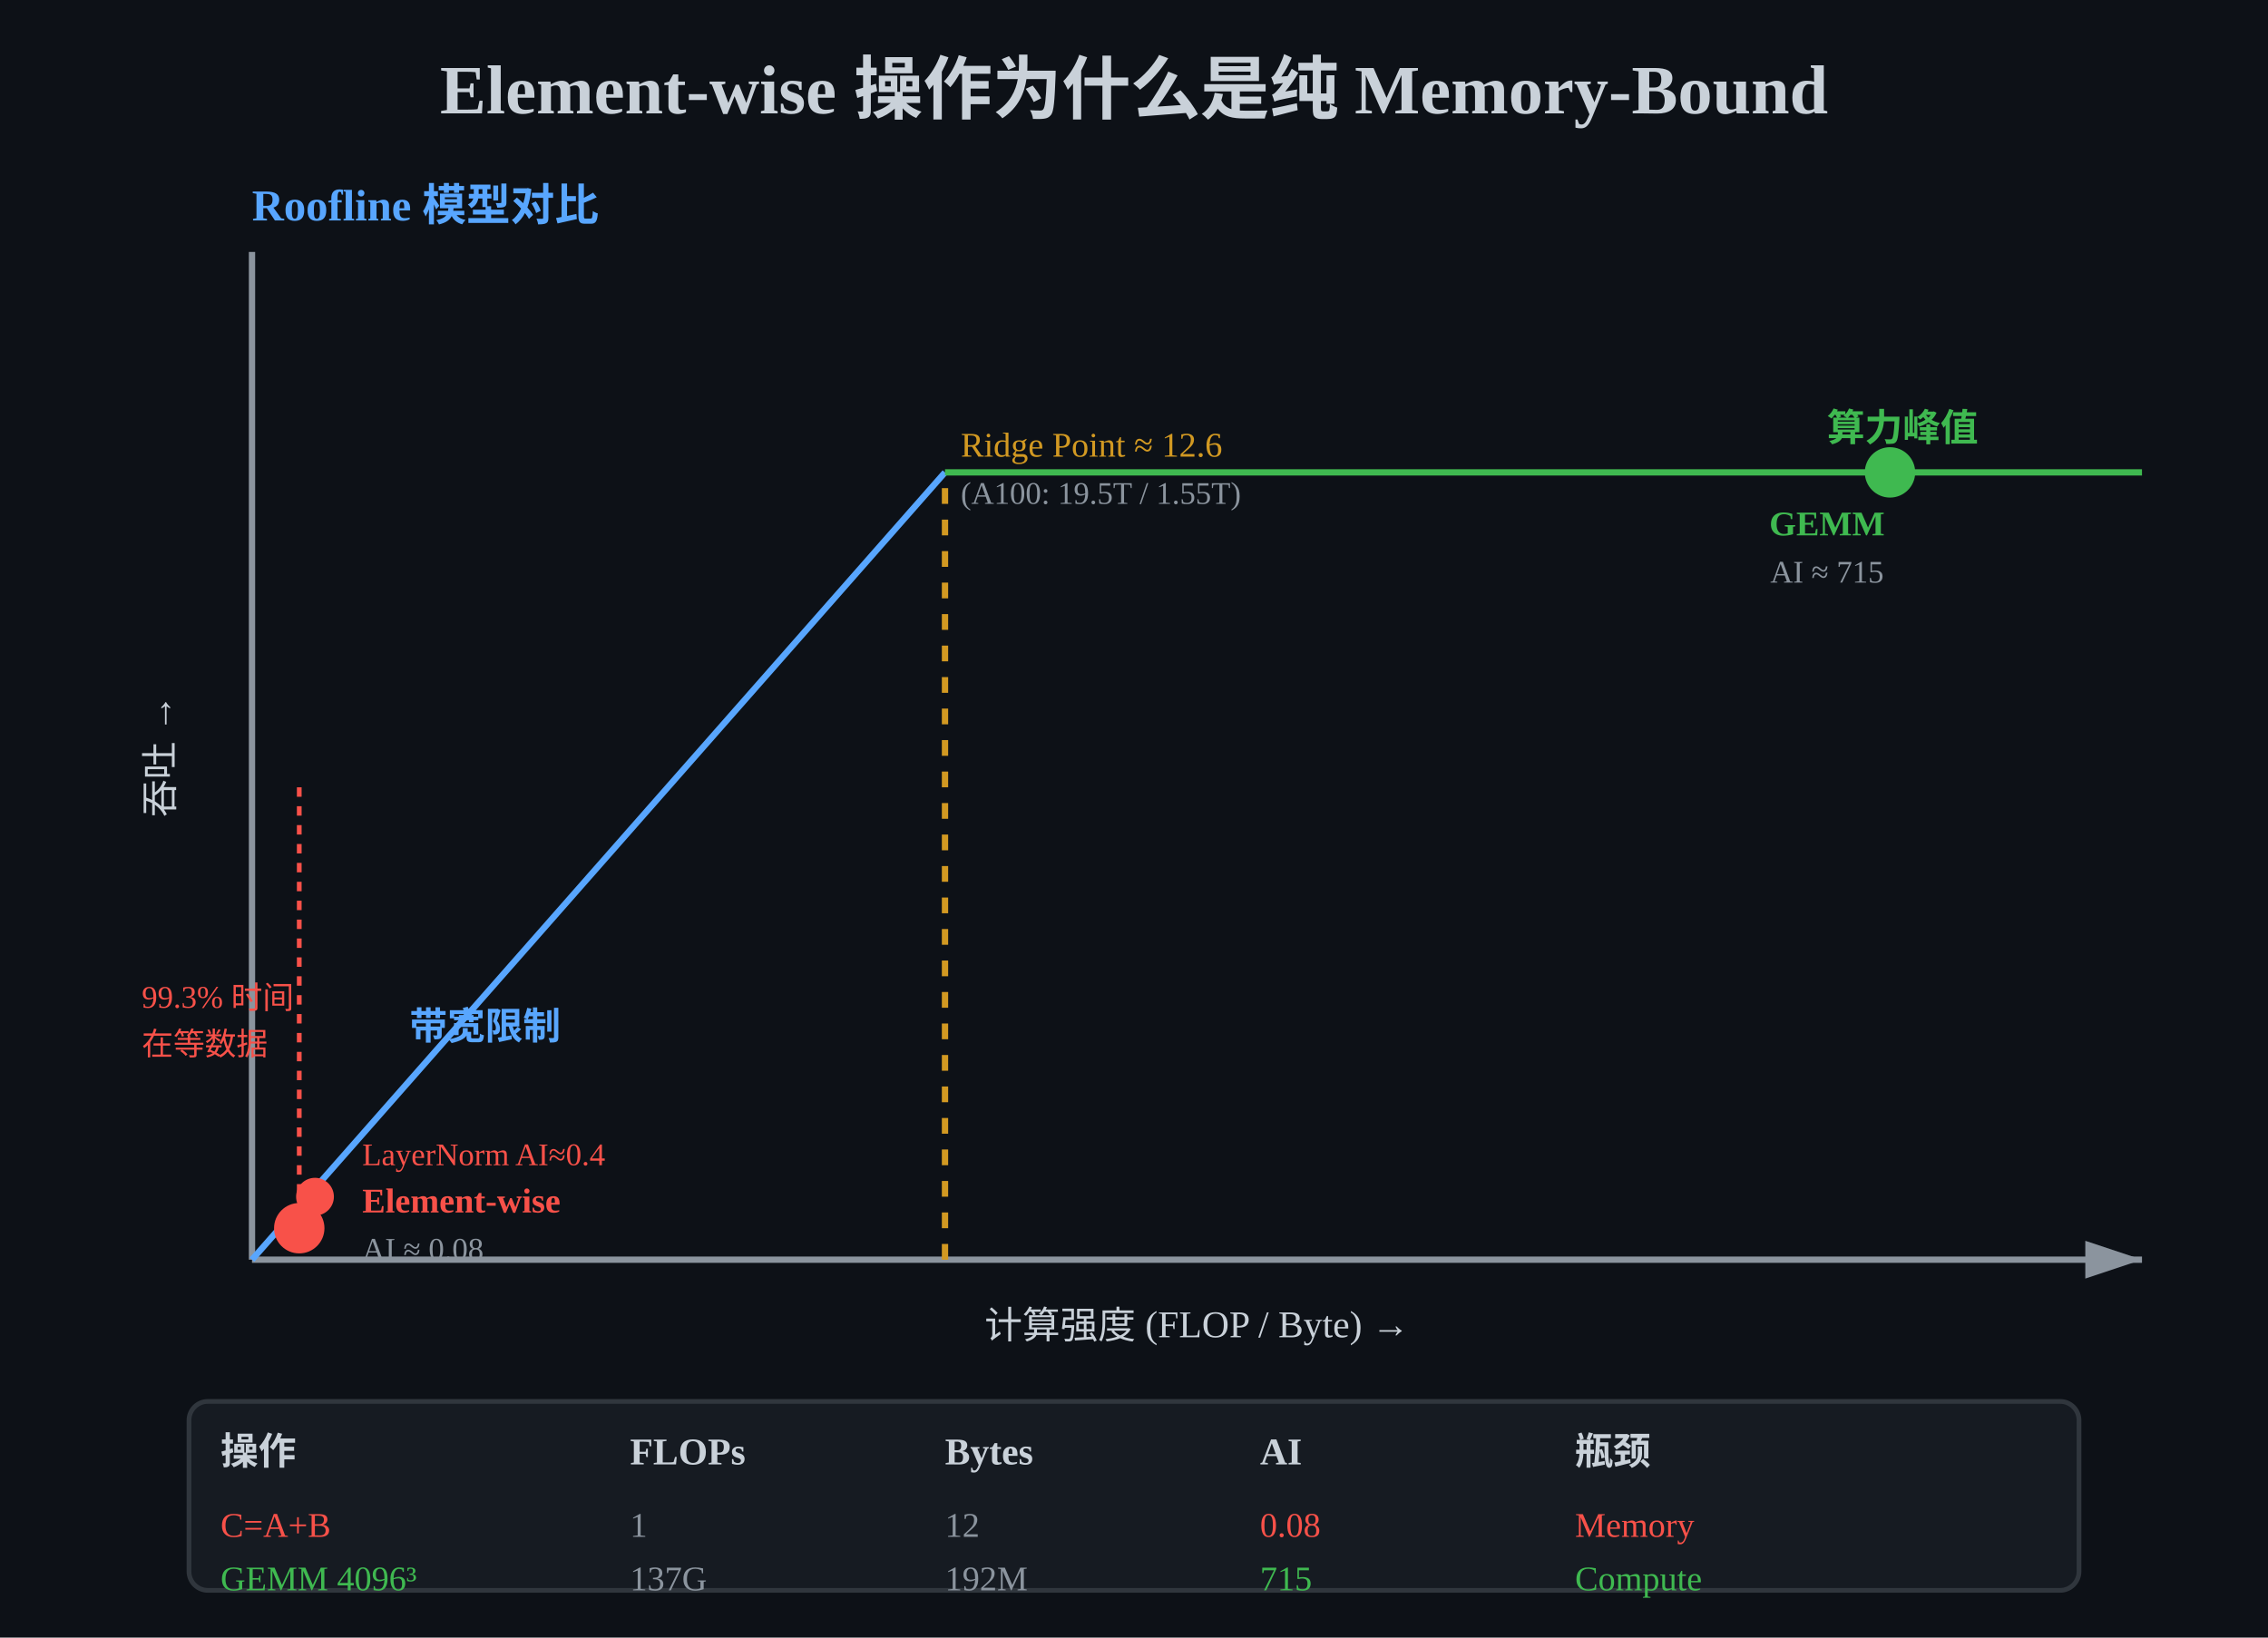
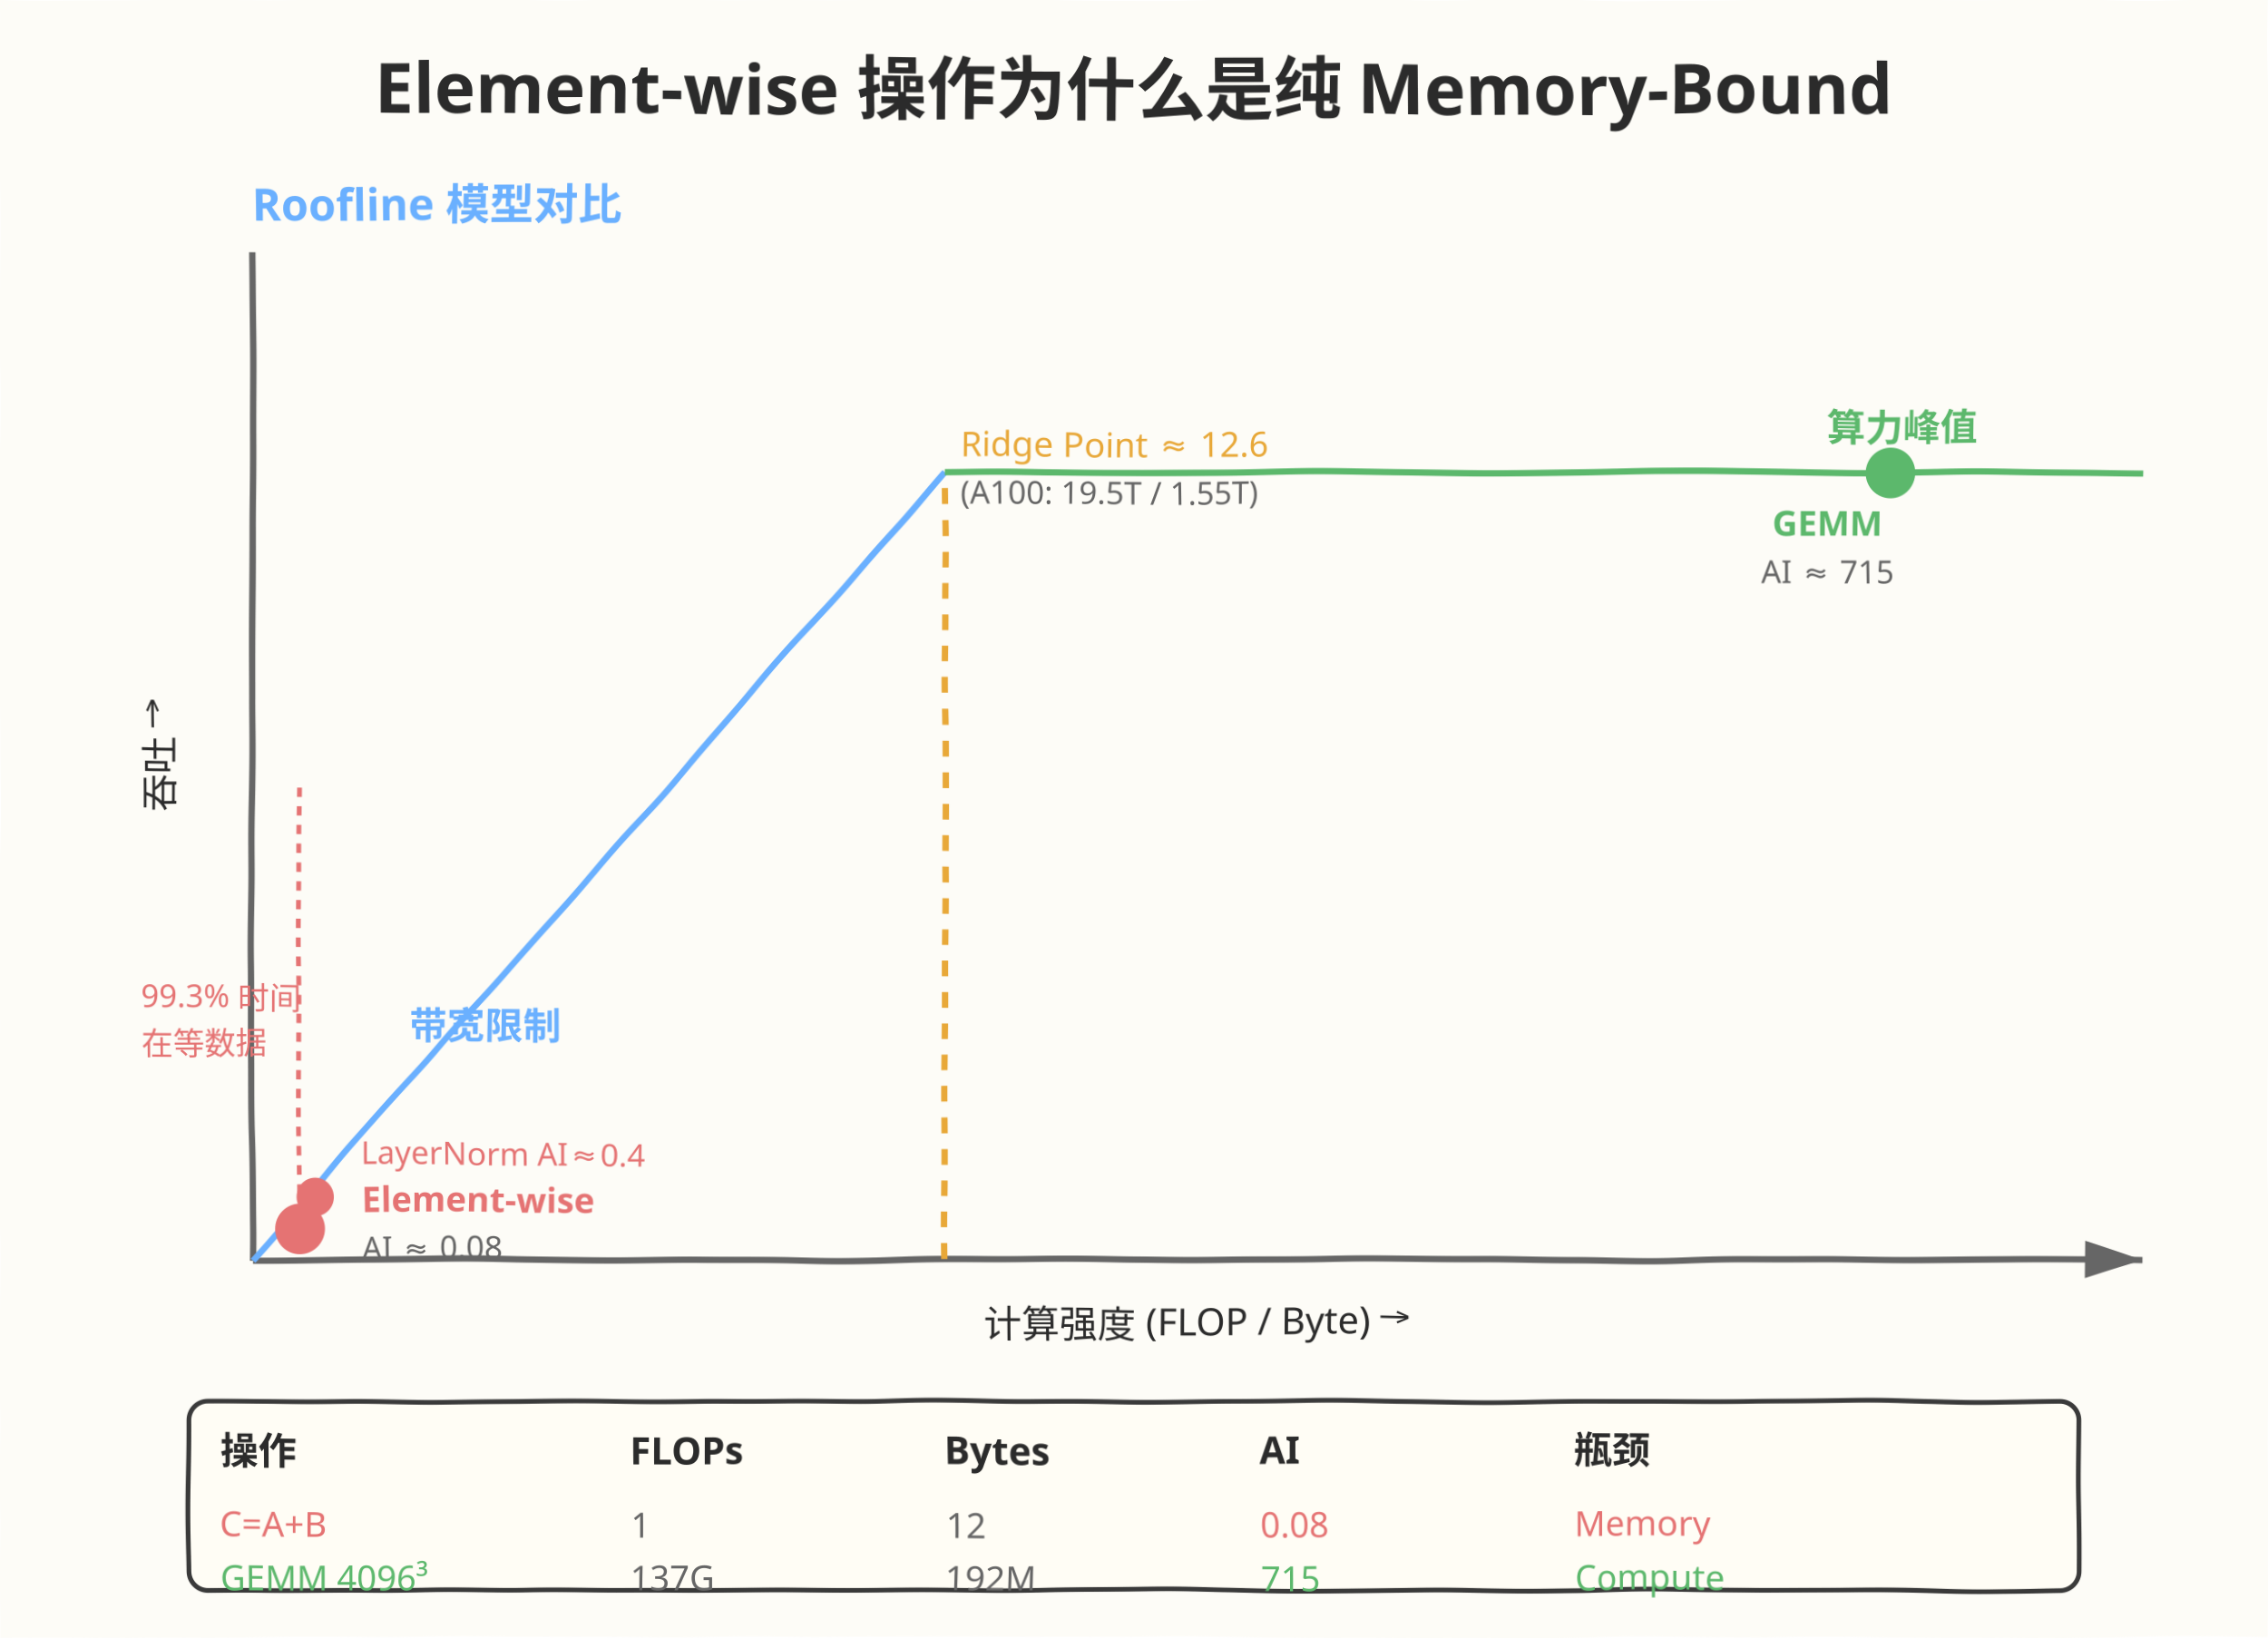
- <svg xmlns="http://www.w3.org/2000/svg" width="720" height="520" viewBox="0 0 720 520">
+ <svg xmlns="http://www.w3.org/2000/svg" width="720" height="520" viewBox="0 0 720 520" font-family="'Comic Sans MS','Marker Felt','Segoe UI',cursive">
  <defs>
+     <filter id="sketch" x="-3%" y="-3%" width="106%" height="106%">
+       <feTurbulence type="fractalNoise" baseFrequency="0.018" numOctaves="2" seed="4" result="n" />
+       <feDisplacementMap in="SourceGraphic" in2="n" scale="1.8" />
+     </filter>
    <marker id="arrowR" markerWidth="10" markerHeight="10" refX="9" refY="3" orient="auto">
-       <path d="M0,0 L0,6 L9,3 z" fill="#8b949e" />
+       <path d="M0,0 L0,6 L9,3 z" fill="#666666" />
    </marker>
  </defs>
-   <rect width="720" height="520" fill="#0d1117" />
-   <text x="360" y="36" text-anchor="middle" font-size="22" font-weight="bold" fill="#c9d1d9">Element-wise 操作为什么是纯 Memory-Bound</text>
-   <text x="80" y="70" font-size="14" font-weight="bold" fill="#58a6ff">Roofline 模型对比</text>
-   <line x1="80" y1="400" x2="680" y2="400" stroke="#8b949e" stroke-width="2" marker-end="url(#arrowR)" />
-   <line x1="80" y1="400" x2="80" y2="80" stroke="#8b949e" stroke-width="2" />
-   <text x="380" y="425" text-anchor="middle" font-size="12" fill="#c9d1d9">计算强度 (FLOP / Byte) →</text>
-   <text x="55" y="240" text-anchor="middle" font-size="12" fill="#c9d1d9" transform="rotate(-90, 55, 240)">吞吐 →</text>
-   <line x1="300" y1="400" x2="300" y2="150" stroke="#d29922" stroke-width="2" stroke-dasharray="5,5" />
-   <text x="305" y="145" font-size="11" fill="#d29922">Ridge Point ≈ 12.6</text>
-   <text x="305" y="160" font-size="10" fill="#8b949e">(A100: 19.5T / 1.55T)</text>
-   <line x1="80" y1="400" x2="300" y2="150" stroke="#58a6ff" stroke-width="2" />
-   <text x="130" y="330" font-size="12" fill="#58a6ff" font-weight="bold">带宽限制</text>
-   <line x1="300" y1="150" x2="680" y2="150" stroke="#3fb950" stroke-width="2" />
-   <text x="580" y="140" font-size="12" fill="#3fb950" font-weight="bold">算力峰值</text>
-   <circle cx="95" cy="390" r="8" fill="#f85149" />
-   <text x="115" y="385" font-size="11" fill="#f85149" font-weight="bold">Element-wise</text>
-   <text x="115" y="400" font-size="10" fill="#8b949e">AI ≈ 0.08</text>
-   <circle cx="100" cy="380" r="6" fill="#f85149" />
-   <text x="115" y="370" font-size="10" fill="#f85149">LayerNorm AI≈0.4</text>
-   <circle cx="600" cy="150" r="8" fill="#3fb950" />
-   <text x="580" y="170" text-anchor="middle" font-size="11" fill="#3fb950" font-weight="bold">GEMM</text>
-   <text x="580" y="185" text-anchor="middle" font-size="10" fill="#8b949e">AI ≈ 715</text>
-   <line x1="95" y1="250" x2="95" y2="380" stroke="#f85149" stroke-width="1.5" stroke-dasharray="3,3" />
-   <text x="45" y="320" font-size="10" fill="#f85149">99.3% 时间</text>
-   <text x="45" y="335" font-size="10" fill="#f85149">在等数据</text>
-   <rect x="60" y="445" width="600" height="60" rx="6" fill="#161b22" stroke="#30363d" stroke-width="1.5" />
-   <text x="70" y="465" font-size="12" fill="#c9d1d9" font-weight="bold">操作</text>
-   <text x="200" y="465" font-size="12" fill="#c9d1d9" font-weight="bold">FLOPs</text>
-   <text x="300" y="465" font-size="12" fill="#c9d1d9" font-weight="bold">Bytes</text>
-   <text x="400" y="465" font-size="12" fill="#c9d1d9" font-weight="bold">AI</text>
-   <text x="500" y="465" font-size="12" fill="#c9d1d9" font-weight="bold">瓶颈</text>
-   <text x="70" y="488" font-size="11" fill="#f85149">C=A+B</text>
-   <text x="200" y="488" font-size="11" fill="#8b949e">1</text>
-   <text x="300" y="488" font-size="11" fill="#8b949e">12</text>
-   <text x="400" y="488" font-size="11" fill="#f85149">0.08</text>
-   <text x="500" y="488" font-size="11" fill="#f85149">Memory</text>
-   <text x="70" y="505" font-size="11" fill="#3fb950">GEMM 4096³</text>
-   <text x="200" y="505" font-size="11" fill="#8b949e">137G</text>
-   <text x="300" y="505" font-size="11" fill="#8b949e">192M</text>
-   <text x="400" y="505" font-size="11" fill="#3fb950">715</text>
-   <text x="500" y="505" font-size="11" fill="#3fb950">Compute</text>
+   <g filter="url(#sketch)">
+     <rect width="720" height="520" fill="#fdfcf7" />
+     <text x="360" y="36" text-anchor="middle" font-size="22" font-weight="bold" fill="#2b2b2b">Element-wise 操作为什么是纯 Memory-Bound</text>
+     <text x="80" y="70" font-size="14" font-weight="bold" fill="#6ab0ff">Roofline 模型对比</text>
+     <line x1="80" y1="400" x2="680" y2="400" stroke="#666666" stroke-width="2" marker-end="url(#arrowR)" />
+     <line x1="80" y1="400" x2="80" y2="80" stroke="#666666" stroke-width="2" />
+     <text x="380" y="425" text-anchor="middle" font-size="12" fill="#2b2b2b">计算强度 (FLOP / Byte) →</text>
+     <text x="55" y="240" text-anchor="middle" font-size="12" fill="#2b2b2b" transform="rotate(-90, 55, 240)">吞吐 →</text>
+     <line x1="300" y1="400" x2="300" y2="150" stroke="#e8a838" stroke-width="2" stroke-dasharray="5,5" />
+     <text x="305" y="145" font-size="11" fill="#e8a838">Ridge Point ≈ 12.6</text>
+     <text x="305" y="160" font-size="10" fill="#666666">(A100: 19.5T / 1.55T)</text>
+     <line x1="80" y1="400" x2="300" y2="150" stroke="#6ab0ff" stroke-width="2" />
+     <text x="130" y="330" font-size="12" fill="#6ab0ff" font-weight="bold">带宽限制</text>
+     <line x1="300" y1="150" x2="680" y2="150" stroke="#5cb86c" stroke-width="2" />
+     <text x="580" y="140" font-size="12" fill="#5cb86c" font-weight="bold">算力峰值</text>
+     <circle cx="95" cy="390" r="8" fill="#e57373" />
+     <text x="115" y="385" font-size="11" fill="#e57373" font-weight="bold">Element-wise</text>
+     <text x="115" y="400" font-size="10" fill="#666666">AI ≈ 0.08</text>
+     <circle cx="100" cy="380" r="6" fill="#e57373" />
+     <text x="115" y="370" font-size="10" fill="#e57373">LayerNorm AI≈0.4</text>
+     <circle cx="600" cy="150" r="8" fill="#5cb86c" />
+     <text x="580" y="170" text-anchor="middle" font-size="11" fill="#5cb86c" font-weight="bold">GEMM</text>
+     <text x="580" y="185" text-anchor="middle" font-size="10" fill="#666666">AI ≈ 715</text>
+     <line x1="95" y1="250" x2="95" y2="380" stroke="#e57373" stroke-width="1.5" stroke-dasharray="3,3" />
+     <text x="45" y="320" font-size="10" fill="#e57373">99.3% 时间</text>
+     <text x="45" y="335" font-size="10" fill="#e57373">在等数据</text>
+     <rect x="60" y="445" width="600" height="60" rx="6" fill="#fffdf5" stroke="#3a3a3a" stroke-width="1.5" />
+     <text x="70" y="465" font-size="12" fill="#2b2b2b" font-weight="bold">操作</text>
+     <text x="200" y="465" font-size="12" fill="#2b2b2b" font-weight="bold">FLOPs</text>
+     <text x="300" y="465" font-size="12" fill="#2b2b2b" font-weight="bold">Bytes</text>
+     <text x="400" y="465" font-size="12" fill="#2b2b2b" font-weight="bold">AI</text>
+     <text x="500" y="465" font-size="12" fill="#2b2b2b" font-weight="bold">瓶颈</text>
+     <text x="70" y="488" font-size="11" fill="#e57373">C=A+B</text>
+     <text x="200" y="488" font-size="11" fill="#666666">1</text>
+     <text x="300" y="488" font-size="11" fill="#666666">12</text>
+     <text x="400" y="488" font-size="11" fill="#e57373">0.08</text>
+     <text x="500" y="488" font-size="11" fill="#e57373">Memory</text>
+     <text x="70" y="505" font-size="11" fill="#5cb86c">GEMM 4096³</text>
+     <text x="200" y="505" font-size="11" fill="#666666">137G</text>
+     <text x="300" y="505" font-size="11" fill="#666666">192M</text>
+     <text x="400" y="505" font-size="11" fill="#5cb86c">715</text>
+     <text x="500" y="505" font-size="11" fill="#5cb86c">Compute</text>
+   </g>
</svg>
